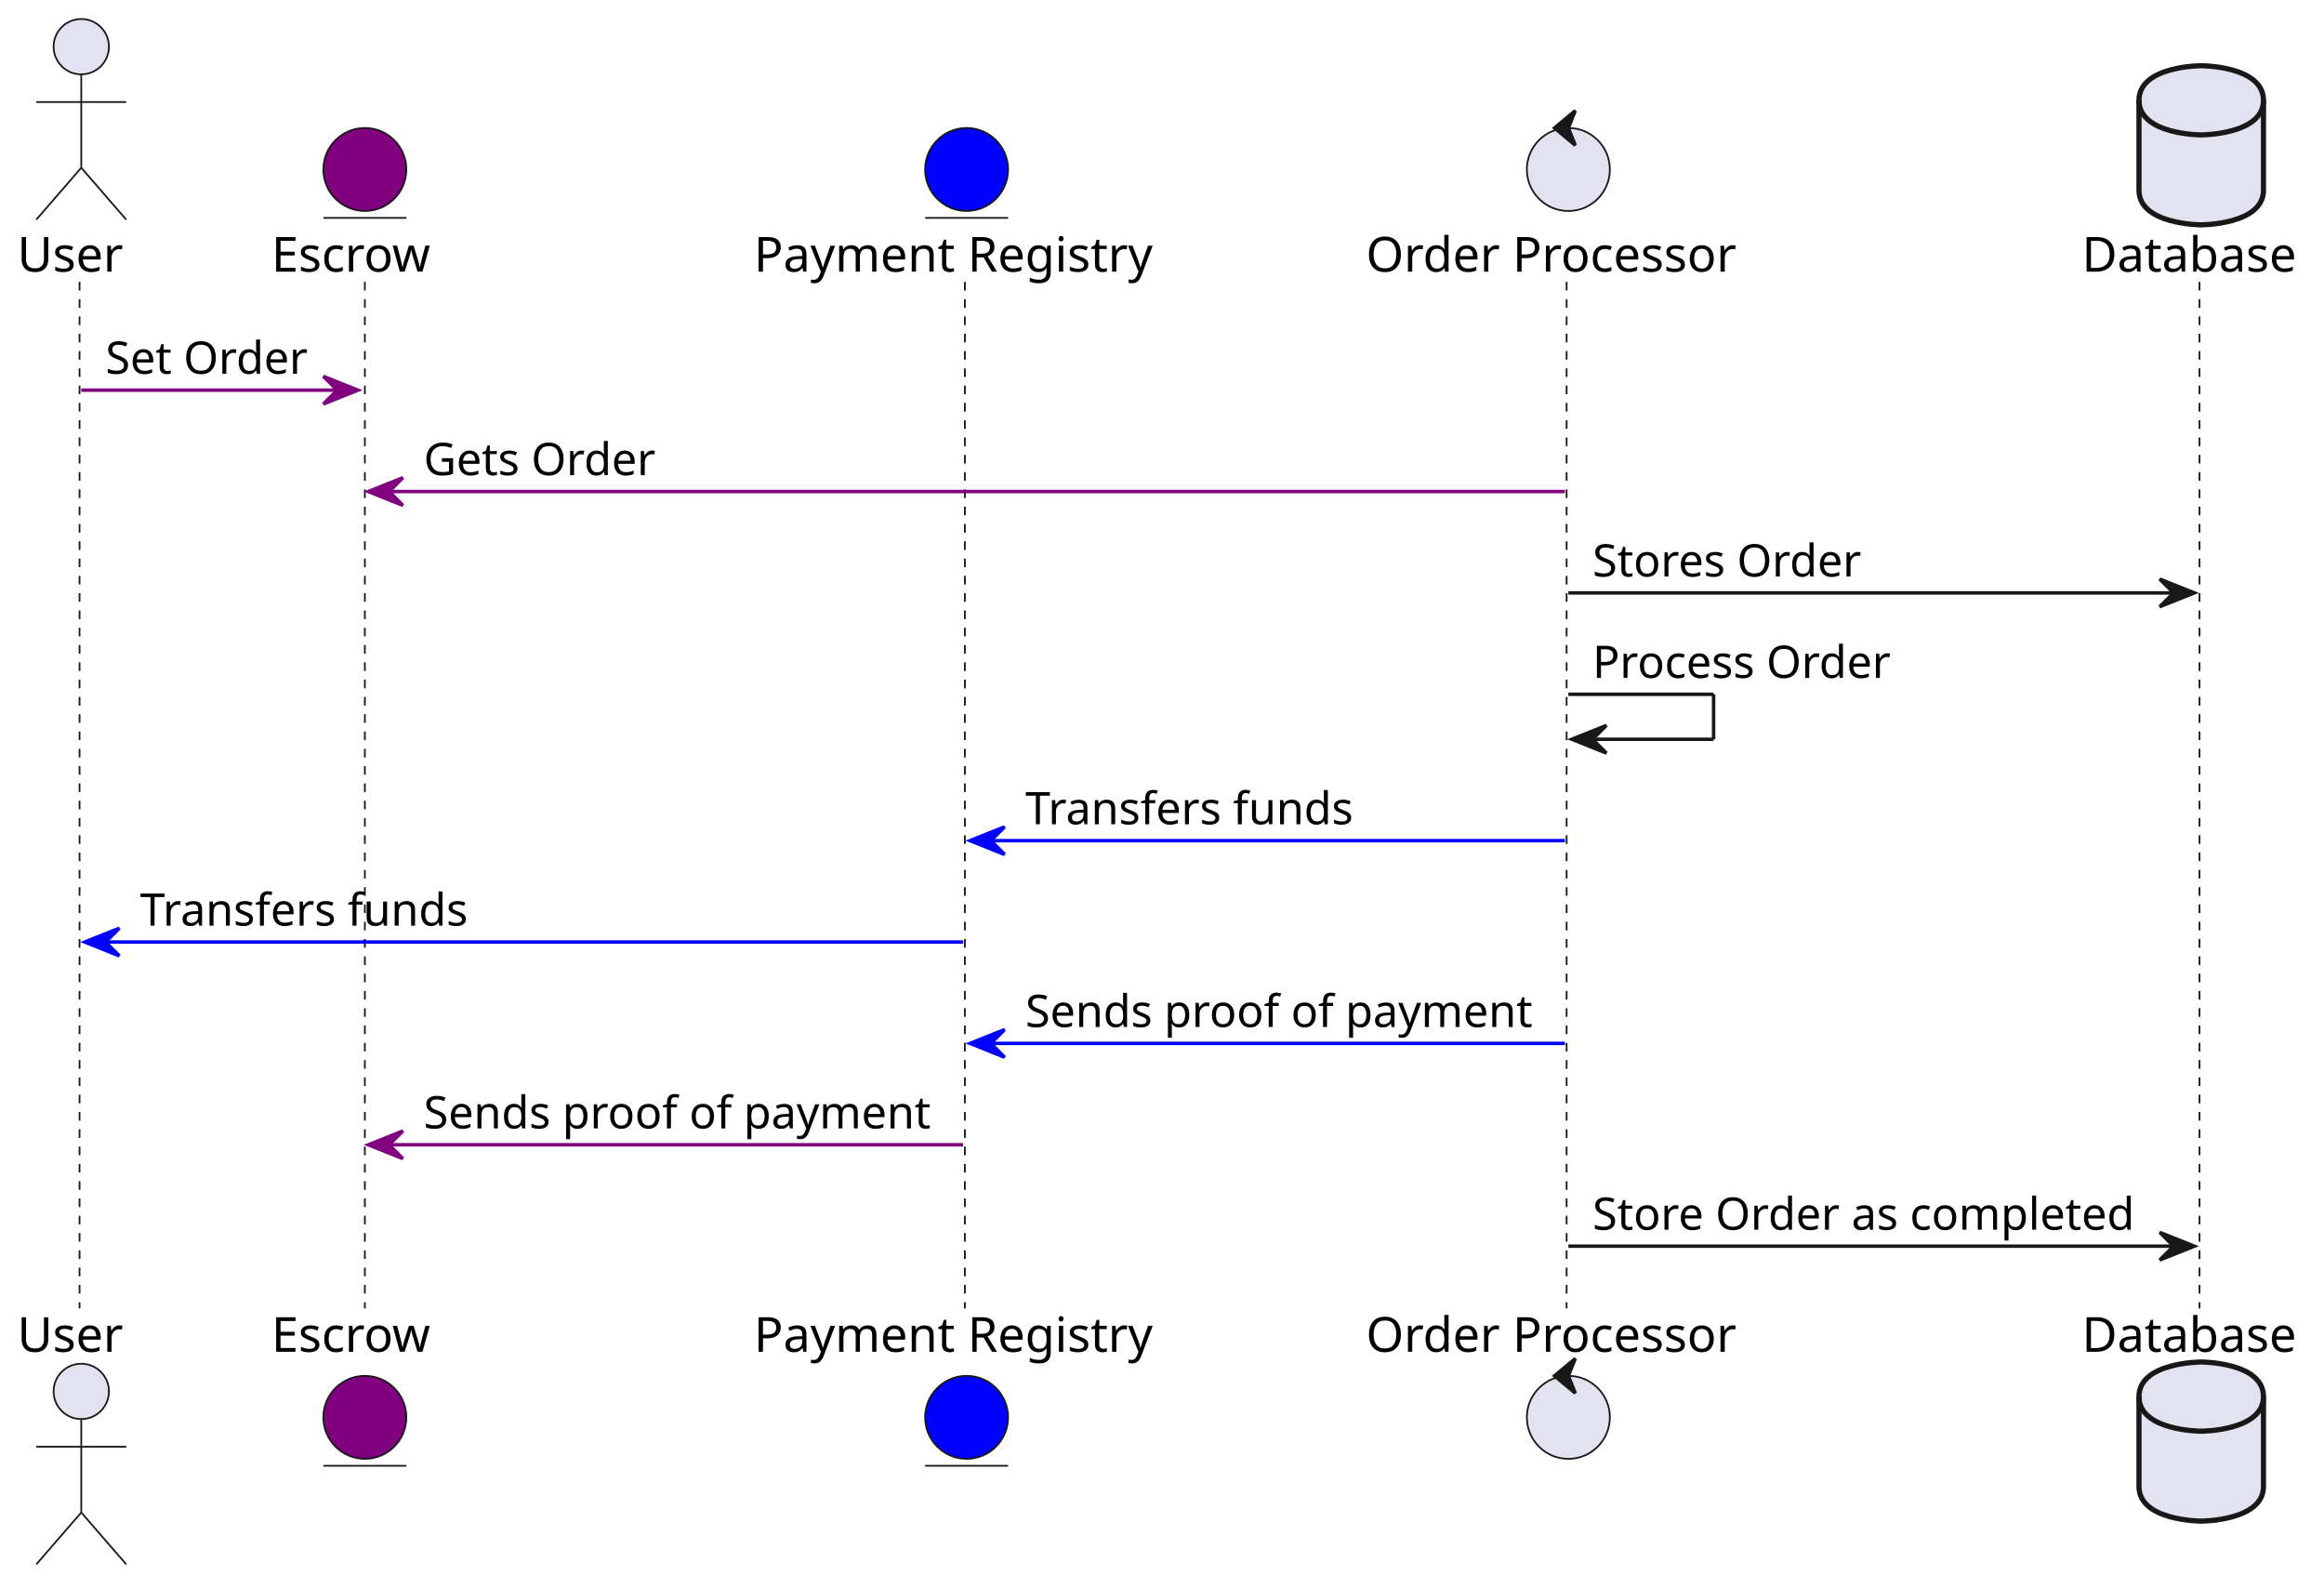
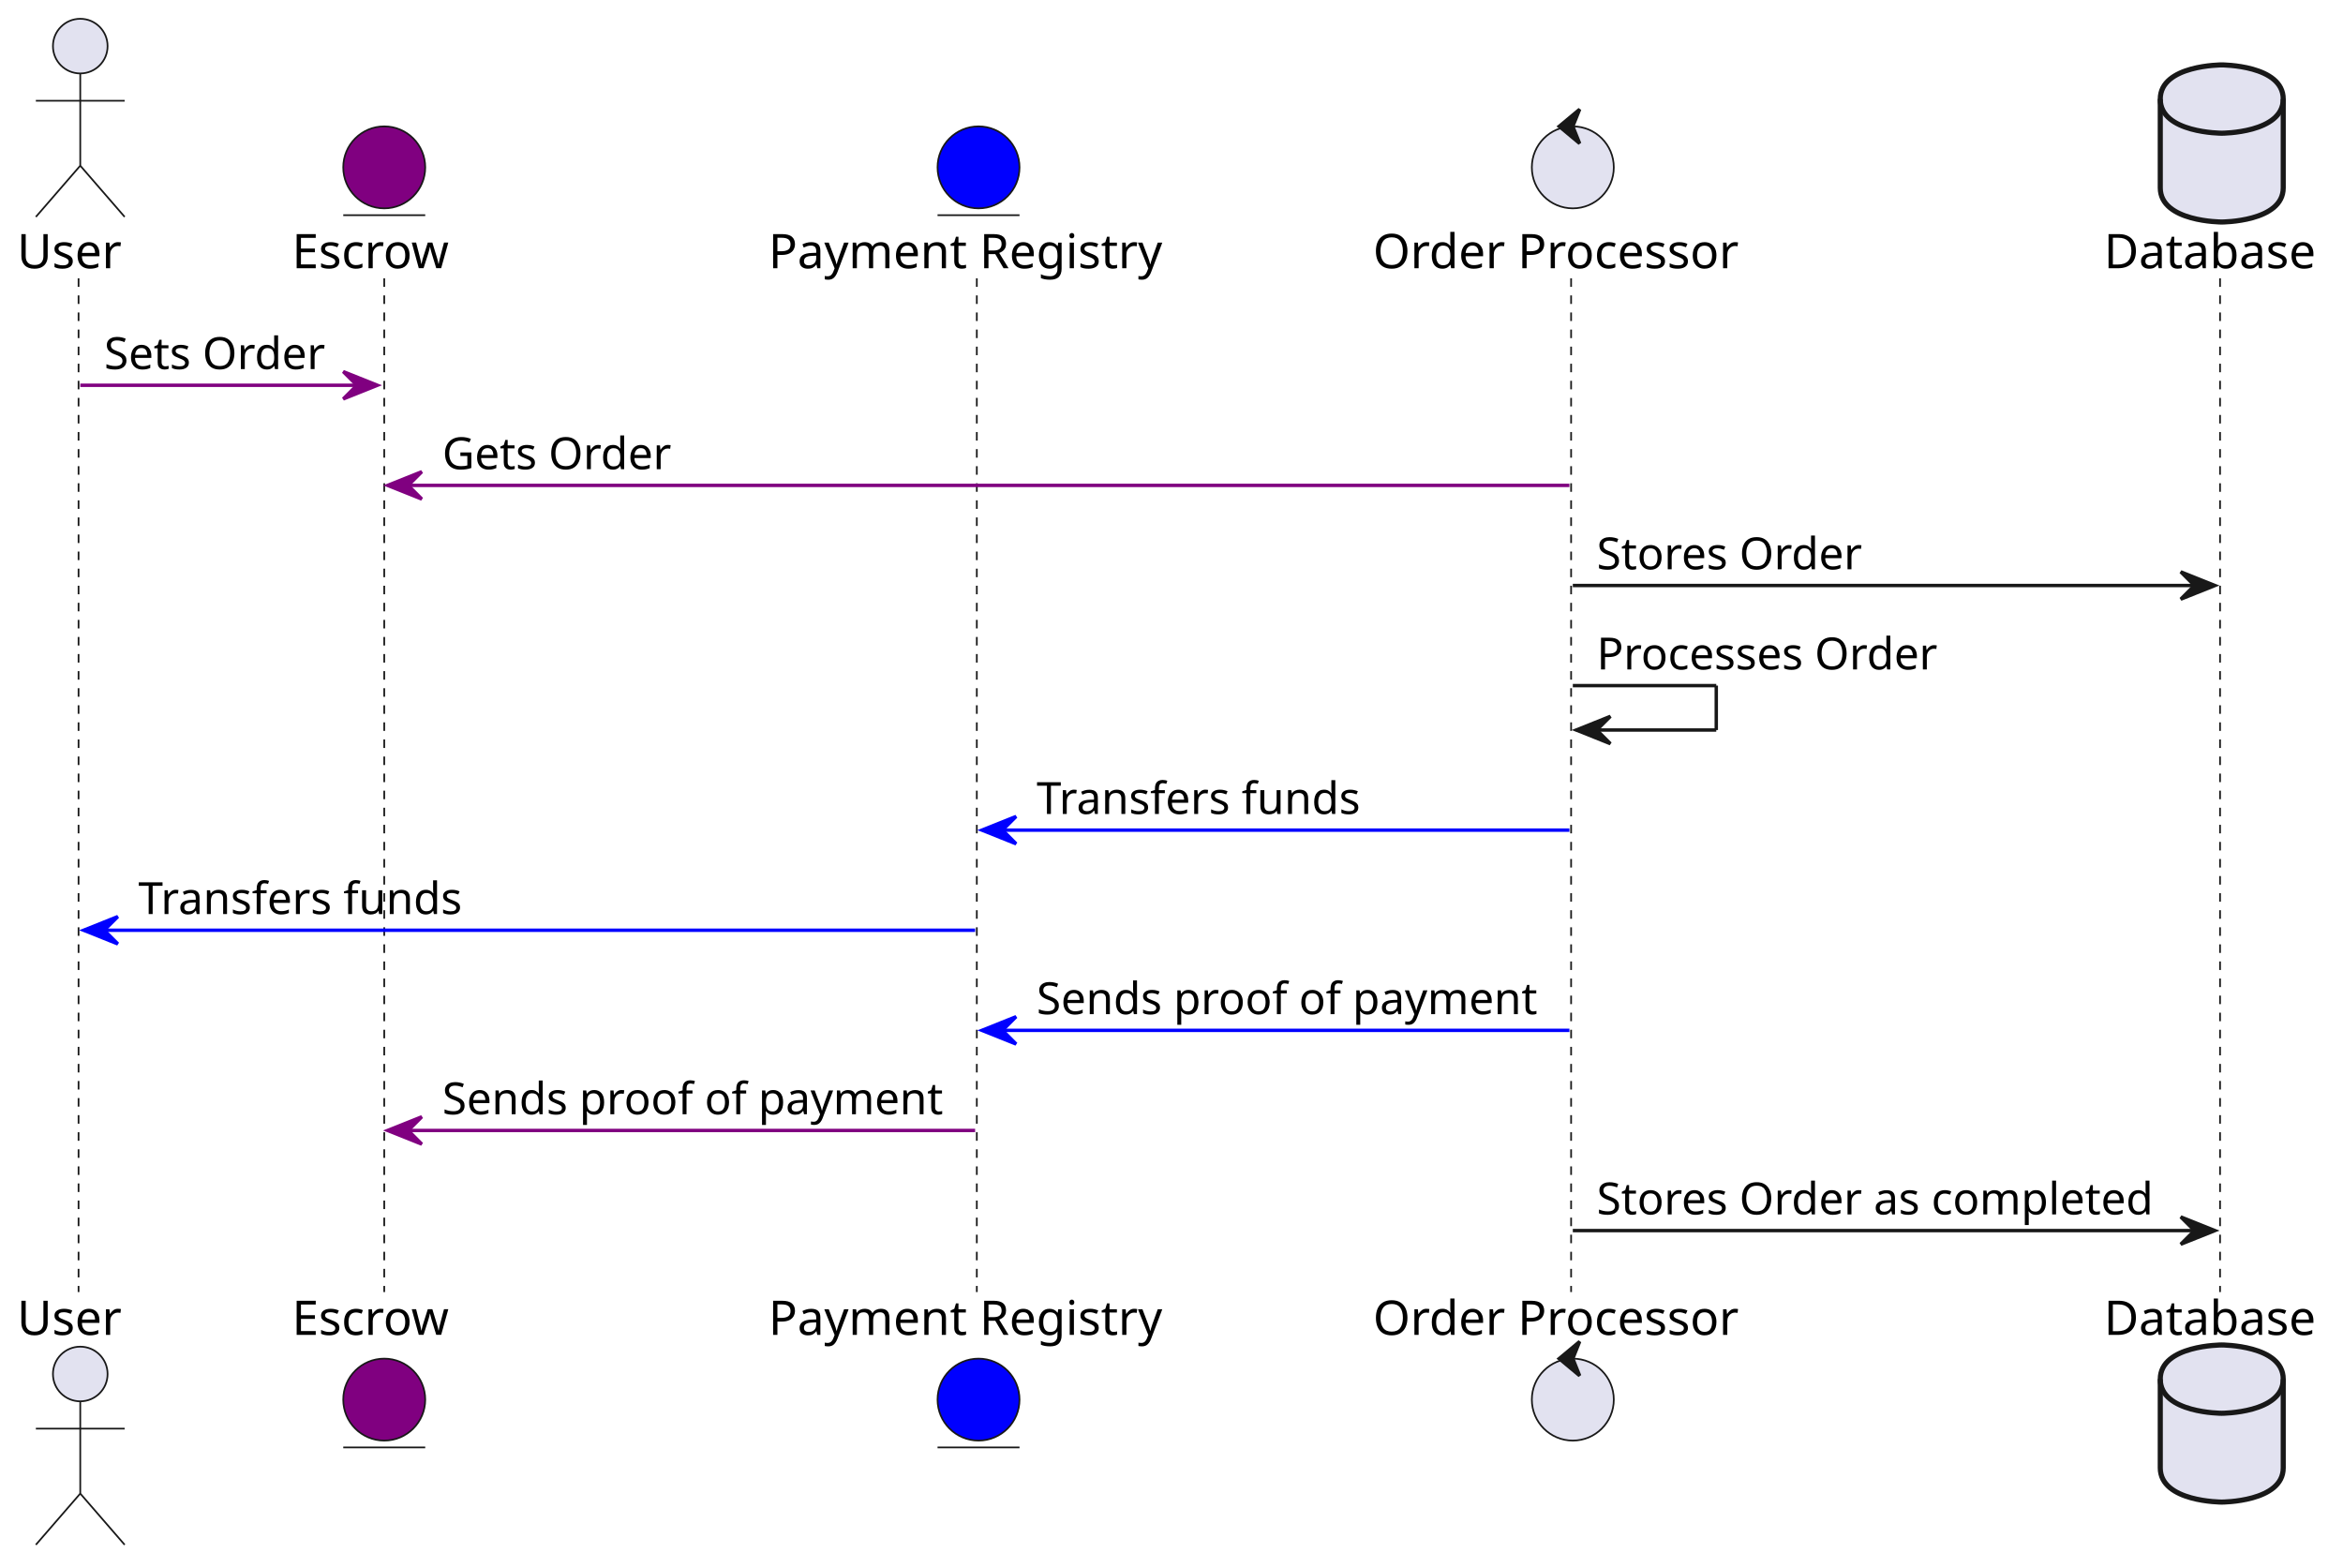
- <svg xmlns="http://www.w3.org/2000/svg" contentStyleType="text/css" height="918px" preserveAspectRatio="none" style="width:1344px;height:918px;background:#FFFFFF;" version="1.1" viewBox="0 0 1344 918" width="1344px" zoomAndPan="magnify">
+ <svg xmlns="http://www.w3.org/2000/svg" contentStyleType="text/css" height="918px" preserveAspectRatio="none" style="width:1372px;height:918px;background:#FFFFFF;" version="1.1" viewBox="0 0 1372 918" width="1372px" zoomAndPan="magnify">
  <defs />
  <g>
    <line style="stroke:#181818;stroke-width:1.0;stroke-dasharray:5.0,5.0;" x1="46" x2="46" y1="162.977" y2="756.566" />
-     <line style="stroke:#181818;stroke-width:1.0;stroke-dasharray:5.0,5.0;" x1="211" x2="211" y1="162.977" y2="756.566" />
-     <line style="stroke:#181818;stroke-width:1.0;stroke-dasharray:5.0,5.0;" x1="558" x2="558" y1="162.977" y2="756.566" />
-     <line style="stroke:#181818;stroke-width:1.0;stroke-dasharray:5.0,5.0;" x1="906" x2="906" y1="162.977" y2="756.566" />
-     <line style="stroke:#181818;stroke-width:1.0;stroke-dasharray:5.0,5.0;" x1="1272" x2="1272" y1="162.977" y2="756.566" />
+     <line style="stroke:#181818;stroke-width:1.0;stroke-dasharray:5.0,5.0;" x1="225" x2="225" y1="162.977" y2="756.566" />
+     <line style="stroke:#181818;stroke-width:1.0;stroke-dasharray:5.0,5.0;" x1="572" x2="572" y1="162.977" y2="756.566" />
+     <line style="stroke:#181818;stroke-width:1.0;stroke-dasharray:5.0,5.0;" x1="920" x2="920" y1="162.977" y2="756.566" />
+     <line style="stroke:#181818;stroke-width:1.0;stroke-dasharray:5.0,5.0;" x1="1300" x2="1300" y1="162.977" y2="756.566" />
    <text fill="#000000" font-family="sans-serif" font-size="28" lengthAdjust="spacing" textLength="62" x="10" y="157.07">User</text>
    <ellipse cx="47" cy="27" fill="#E2E2F0" rx="16" ry="16" style="stroke:#181818;stroke-width:1.0;" />
    <path d="M47,43 L47,97 M21,59 L73,59 M47,97 L21,127 M47,97 L73,127 " fill="none" style="stroke:#181818;stroke-width:1.0;" />
    <text fill="#000000" font-family="sans-serif" font-size="28" lengthAdjust="spacing" textLength="62" x="10" y="781.637">User</text>
    <ellipse cx="47" cy="804.543" fill="#E2E2F0" rx="16" ry="16" style="stroke:#181818;stroke-width:1.0;" />
    <path d="M47,820.543 L47,874.543 M21,836.543 L73,836.543 M47,874.543 L21,904.543 M47,874.543 L73,904.543 " fill="none" style="stroke:#181818;stroke-width:1.0;" />
-     <text fill="#000000" font-family="sans-serif" font-size="28" lengthAdjust="spacing" textLength="96" x="157" y="157.07">Escrow</text>
-     <ellipse cx="211" cy="98" fill="#800080" rx="24" ry="24" style="stroke:#181818;stroke-width:1.0;" />
-     <line style="stroke:#181818;stroke-width:1.0;" x1="187" x2="235" y1="126" y2="126" />
-     <text fill="#000000" font-family="sans-serif" font-size="28" lengthAdjust="spacing" textLength="96" x="157" y="781.637">Escrow</text>
-     <ellipse cx="211" cy="819.543" fill="#800080" rx="24" ry="24" style="stroke:#181818;stroke-width:1.0;" />
-     <line style="stroke:#181818;stroke-width:1.0;" x1="187" x2="235" y1="847.543" y2="847.543" />
-     <text fill="#000000" font-family="sans-serif" font-size="28" lengthAdjust="spacing" textLength="234" x="436" y="157.07">Payment Registry</text>
-     <ellipse cx="559" cy="98" fill="#0000FF" rx="24" ry="24" style="stroke:#181818;stroke-width:1.0;" />
-     <line style="stroke:#181818;stroke-width:1.0;" x1="535" x2="583" y1="126" y2="126" />
-     <text fill="#000000" font-family="sans-serif" font-size="28" lengthAdjust="spacing" textLength="234" x="436" y="781.637">Payment Registry</text>
-     <ellipse cx="559" cy="819.543" fill="#0000FF" rx="24" ry="24" style="stroke:#181818;stroke-width:1.0;" />
-     <line style="stroke:#181818;stroke-width:1.0;" x1="535" x2="583" y1="847.543" y2="847.543" />
-     <text fill="#000000" font-family="sans-serif" font-size="28" lengthAdjust="spacing" textLength="222" x="790" y="157.07">Order Processor</text>
-     <ellipse cx="907" cy="98" fill="#E2E2F0" rx="24" ry="24" style="stroke:#181818;stroke-width:1.0;" />
-     <polygon fill="#181818" points="899,74,911,64,907,74,911,84,899,74" style="stroke:#181818;stroke-width:2.0;" />
-     <text fill="#000000" font-family="sans-serif" font-size="28" lengthAdjust="spacing" textLength="222" x="790" y="781.637">Order Processor</text>
-     <ellipse cx="907" cy="819.543" fill="#E2E2F0" rx="24" ry="24" style="stroke:#181818;stroke-width:1.0;" />
-     <polygon fill="#181818" points="899,795.543,911,785.543,907,795.543,911,805.543,899,795.543" style="stroke:#181818;stroke-width:2.0;" />
-     <text fill="#000000" font-family="sans-serif" font-size="28" lengthAdjust="spacing" textLength="126" x="1204" y="157.07">Database</text>
-     <path d="M1237,58 C1237,38 1273,38 1273,38 C1273,38 1309,38 1309,58 L1309,110 C1309,130 1273,130 1273,130 C1273,130 1237,130 1237,110 L1237,58 " fill="#E2E2F0" style="stroke:#181818;stroke-width:3.0;" />
-     <path d="M1237,58 C1237,78 1273,78 1273,78 C1273,78 1309,78 1309,58 " fill="none" style="stroke:#181818;stroke-width:3.0;" />
-     <text fill="#000000" font-family="sans-serif" font-size="28" lengthAdjust="spacing" textLength="126" x="1204" y="781.637">Database</text>
-     <path d="M1237,807.543 C1237,787.543 1273,787.543 1273,787.543 C1273,787.543 1309,787.543 1309,807.543 L1309,859.543 C1309,879.543 1273,879.543 1273,879.543 C1273,879.543 1237,879.543 1237,859.543 L1237,807.543 " fill="#E2E2F0" style="stroke:#181818;stroke-width:3.0;" />
-     <path d="M1237,807.543 C1237,827.543 1273,827.543 1273,827.543 C1273,827.543 1309,827.543 1309,807.543 " fill="none" style="stroke:#181818;stroke-width:3.0;" />
-     <polygon fill="#800080" points="187,217.598,207,225.598,187,233.598,195,225.598" style="stroke:#800080;stroke-width:2.0;" />
-     <line style="stroke:#800080;stroke-width:2.0;" x1="47" x2="199" y1="225.598" y2="225.598" />
-     <text fill="#000000" font-family="sans-serif" font-size="26" lengthAdjust="spacing" textLength="116" x="61" y="216.113">Set Order</text>
-     <polygon fill="#800080" points="233,276.219,213,284.219,233,292.219,225,284.219" style="stroke:#800080;stroke-width:2.0;" />
-     <line style="stroke:#800080;stroke-width:2.0;" x1="221" x2="905" y1="284.219" y2="284.219" />
-     <text fill="#000000" font-family="sans-serif" font-size="26" lengthAdjust="spacing" textLength="134" x="245" y="274.734">Gets Order</text>
-     <polygon fill="#181818" points="1249,334.84,1269,342.84,1249,350.84,1257,342.84" style="stroke:#181818;stroke-width:2.0;" />
-     <line style="stroke:#181818;stroke-width:2.0;" x1="907" x2="1261" y1="342.84" y2="342.84" />
-     <text fill="#000000" font-family="sans-serif" font-size="26" lengthAdjust="spacing" textLength="156" x="921" y="333.356">Stores Order</text>
-     <line style="stroke:#181818;stroke-width:2.0;" x1="907" x2="991" y1="401.461" y2="401.461" />
-     <line style="stroke:#181818;stroke-width:2.0;" x1="991" x2="991" y1="401.461" y2="427.461" />
-     <line style="stroke:#181818;stroke-width:2.0;" x1="909" x2="991" y1="427.461" y2="427.461" />
-     <polygon fill="#181818" points="929,419.461,909,427.461,929,435.461,921,427.461" style="stroke:#181818;stroke-width:2.0;" />
-     <text fill="#000000" font-family="sans-serif" font-size="26" lengthAdjust="spacing" textLength="174" x="921" y="391.977">Process Order</text>
-     <polygon fill="#0000FF" points="581,478.082,561,486.082,581,494.082,573,486.082" style="stroke:#0000FF;stroke-width:2.0;" />
-     <line style="stroke:#0000FF;stroke-width:2.0;" x1="569" x2="905" y1="486.082" y2="486.082" />
-     <text fill="#000000" font-family="sans-serif" font-size="26" lengthAdjust="spacing" textLength="198" x="593" y="476.598">Transfers funds</text>
+     <text fill="#000000" font-family="sans-serif" font-size="28" lengthAdjust="spacing" textLength="96" x="171" y="157.07">Escrow</text>
+     <ellipse cx="225" cy="98" fill="#800080" rx="24" ry="24" style="stroke:#181818;stroke-width:1.0;" />
+     <line style="stroke:#181818;stroke-width:1.0;" x1="201" x2="249" y1="126" y2="126" />
+     <text fill="#000000" font-family="sans-serif" font-size="28" lengthAdjust="spacing" textLength="96" x="171" y="781.637">Escrow</text>
+     <ellipse cx="225" cy="819.543" fill="#800080" rx="24" ry="24" style="stroke:#181818;stroke-width:1.0;" />
+     <line style="stroke:#181818;stroke-width:1.0;" x1="201" x2="249" y1="847.543" y2="847.543" />
+     <text fill="#000000" font-family="sans-serif" font-size="28" lengthAdjust="spacing" textLength="234" x="450" y="157.07">Payment Registry</text>
+     <ellipse cx="573" cy="98" fill="#0000FF" rx="24" ry="24" style="stroke:#181818;stroke-width:1.0;" />
+     <line style="stroke:#181818;stroke-width:1.0;" x1="549" x2="597" y1="126" y2="126" />
+     <text fill="#000000" font-family="sans-serif" font-size="28" lengthAdjust="spacing" textLength="234" x="450" y="781.637">Payment Registry</text>
+     <ellipse cx="573" cy="819.543" fill="#0000FF" rx="24" ry="24" style="stroke:#181818;stroke-width:1.0;" />
+     <line style="stroke:#181818;stroke-width:1.0;" x1="549" x2="597" y1="847.543" y2="847.543" />
+     <text fill="#000000" font-family="sans-serif" font-size="28" lengthAdjust="spacing" textLength="222" x="804" y="157.07">Order Processor</text>
+     <ellipse cx="921" cy="98" fill="#E2E2F0" rx="24" ry="24" style="stroke:#181818;stroke-width:1.0;" />
+     <polygon fill="#181818" points="913,74,925,64,921,74,925,84,913,74" style="stroke:#181818;stroke-width:2.0;" />
+     <text fill="#000000" font-family="sans-serif" font-size="28" lengthAdjust="spacing" textLength="222" x="804" y="781.637">Order Processor</text>
+     <ellipse cx="921" cy="819.543" fill="#E2E2F0" rx="24" ry="24" style="stroke:#181818;stroke-width:1.0;" />
+     <polygon fill="#181818" points="913,795.543,925,785.543,921,795.543,925,805.543,913,795.543" style="stroke:#181818;stroke-width:2.0;" />
+     <text fill="#000000" font-family="sans-serif" font-size="28" lengthAdjust="spacing" textLength="126" x="1232" y="157.07">Database</text>
+     <path d="M1265,58 C1265,38 1301,38 1301,38 C1301,38 1337,38 1337,58 L1337,110 C1337,130 1301,130 1301,130 C1301,130 1265,130 1265,110 L1265,58 " fill="#E2E2F0" style="stroke:#181818;stroke-width:3.0;" />
+     <path d="M1265,58 C1265,78 1301,78 1301,78 C1301,78 1337,78 1337,58 " fill="none" style="stroke:#181818;stroke-width:3.0;" />
+     <text fill="#000000" font-family="sans-serif" font-size="28" lengthAdjust="spacing" textLength="126" x="1232" y="781.637">Database</text>
+     <path d="M1265,807.543 C1265,787.543 1301,787.543 1301,787.543 C1301,787.543 1337,787.543 1337,807.543 L1337,859.543 C1337,879.543 1301,879.543 1301,879.543 C1301,879.543 1265,879.543 1265,859.543 L1265,807.543 " fill="#E2E2F0" style="stroke:#181818;stroke-width:3.0;" />
+     <path d="M1265,807.543 C1265,827.543 1301,827.543 1301,827.543 C1301,827.543 1337,827.543 1337,807.543 " fill="none" style="stroke:#181818;stroke-width:3.0;" />
+     <polygon fill="#800080" points="201,217.598,221,225.598,201,233.598,209,225.598" style="stroke:#800080;stroke-width:2.0;" />
+     <line style="stroke:#800080;stroke-width:2.0;" x1="47" x2="213" y1="225.598" y2="225.598" />
+     <text fill="#000000" font-family="sans-serif" font-size="26" lengthAdjust="spacing" textLength="130" x="61" y="216.113">Sets Order</text>
+     <polygon fill="#800080" points="247,276.219,227,284.219,247,292.219,239,284.219" style="stroke:#800080;stroke-width:2.0;" />
+     <line style="stroke:#800080;stroke-width:2.0;" x1="235" x2="919" y1="284.219" y2="284.219" />
+     <text fill="#000000" font-family="sans-serif" font-size="26" lengthAdjust="spacing" textLength="134" x="259" y="274.734">Gets Order</text>
+     <polygon fill="#181818" points="1277,334.84,1297,342.84,1277,350.84,1285,342.84" style="stroke:#181818;stroke-width:2.0;" />
+     <line style="stroke:#181818;stroke-width:2.0;" x1="921" x2="1289" y1="342.84" y2="342.84" />
+     <text fill="#000000" font-family="sans-serif" font-size="26" lengthAdjust="spacing" textLength="156" x="935" y="333.356">Stores Order</text>
+     <line style="stroke:#181818;stroke-width:2.0;" x1="921" x2="1005" y1="401.461" y2="401.461" />
+     <line style="stroke:#181818;stroke-width:2.0;" x1="1005" x2="1005" y1="401.461" y2="427.461" />
+     <line style="stroke:#181818;stroke-width:2.0;" x1="923" x2="1005" y1="427.461" y2="427.461" />
+     <polygon fill="#181818" points="943,419.461,923,427.461,943,435.461,935,427.461" style="stroke:#181818;stroke-width:2.0;" />
+     <text fill="#000000" font-family="sans-serif" font-size="26" lengthAdjust="spacing" textLength="202" x="935" y="391.977">Processes Order</text>
+     <polygon fill="#0000FF" points="595,478.082,575,486.082,595,494.082,587,486.082" style="stroke:#0000FF;stroke-width:2.0;" />
+     <line style="stroke:#0000FF;stroke-width:2.0;" x1="583" x2="919" y1="486.082" y2="486.082" />
+     <text fill="#000000" font-family="sans-serif" font-size="26" lengthAdjust="spacing" textLength="198" x="607" y="476.598">Transfers funds</text>
    <polygon fill="#0000FF" points="69,536.703,49,544.703,69,552.703,61,544.703" style="stroke:#0000FF;stroke-width:2.0;" />
-     <line style="stroke:#0000FF;stroke-width:2.0;" x1="57" x2="557" y1="544.703" y2="544.703" />
+     <line style="stroke:#0000FF;stroke-width:2.0;" x1="57" x2="571" y1="544.703" y2="544.703" />
    <text fill="#000000" font-family="sans-serif" font-size="26" lengthAdjust="spacing" textLength="198" x="81" y="535.219">Transfers funds</text>
-     <polygon fill="#0000FF" points="581,595.324,561,603.324,581,611.324,573,603.324" style="stroke:#0000FF;stroke-width:2.0;" />
-     <line style="stroke:#0000FF;stroke-width:2.0;" x1="569" x2="905" y1="603.324" y2="603.324" />
-     <text fill="#000000" font-family="sans-serif" font-size="26" lengthAdjust="spacing" textLength="300" x="593" y="593.84">Sends proof of payment</text>
-     <polygon fill="#800080" points="233,653.945,213,661.945,233,669.945,225,661.945" style="stroke:#800080;stroke-width:2.0;" />
-     <line style="stroke:#800080;stroke-width:2.0;" x1="221" x2="557" y1="661.945" y2="661.945" />
-     <text fill="#000000" font-family="sans-serif" font-size="26" lengthAdjust="spacing" textLength="300" x="245" y="652.461">Sends proof of payment</text>
-     <polygon fill="#181818" points="1249,712.566,1269,720.566,1249,728.566,1257,720.566" style="stroke:#181818;stroke-width:2.0;" />
-     <line style="stroke:#181818;stroke-width:2.0;" x1="907" x2="1261" y1="720.566" y2="720.566" />
-     <text fill="#000000" font-family="sans-serif" font-size="26" lengthAdjust="spacing" textLength="318" x="921" y="711.082">Store Order as completed</text>
+     <polygon fill="#0000FF" points="595,595.324,575,603.324,595,611.324,587,603.324" style="stroke:#0000FF;stroke-width:2.0;" />
+     <line style="stroke:#0000FF;stroke-width:2.0;" x1="583" x2="919" y1="603.324" y2="603.324" />
+     <text fill="#000000" font-family="sans-serif" font-size="26" lengthAdjust="spacing" textLength="300" x="607" y="593.84">Sends proof of payment</text>
+     <polygon fill="#800080" points="247,653.945,227,661.945,247,669.945,239,661.945" style="stroke:#800080;stroke-width:2.0;" />
+     <line style="stroke:#800080;stroke-width:2.0;" x1="235" x2="571" y1="661.945" y2="661.945" />
+     <text fill="#000000" font-family="sans-serif" font-size="26" lengthAdjust="spacing" textLength="300" x="259" y="652.461">Sends proof of payment</text>
+     <polygon fill="#181818" points="1277,712.566,1297,720.566,1277,728.566,1285,720.566" style="stroke:#181818;stroke-width:2.0;" />
+     <line style="stroke:#181818;stroke-width:2.0;" x1="921" x2="1289" y1="720.566" y2="720.566" />
+     <text fill="#000000" font-family="sans-serif" font-size="26" lengthAdjust="spacing" textLength="332" x="935" y="711.082">Stores Order as completed</text>
  </g>
</svg>
